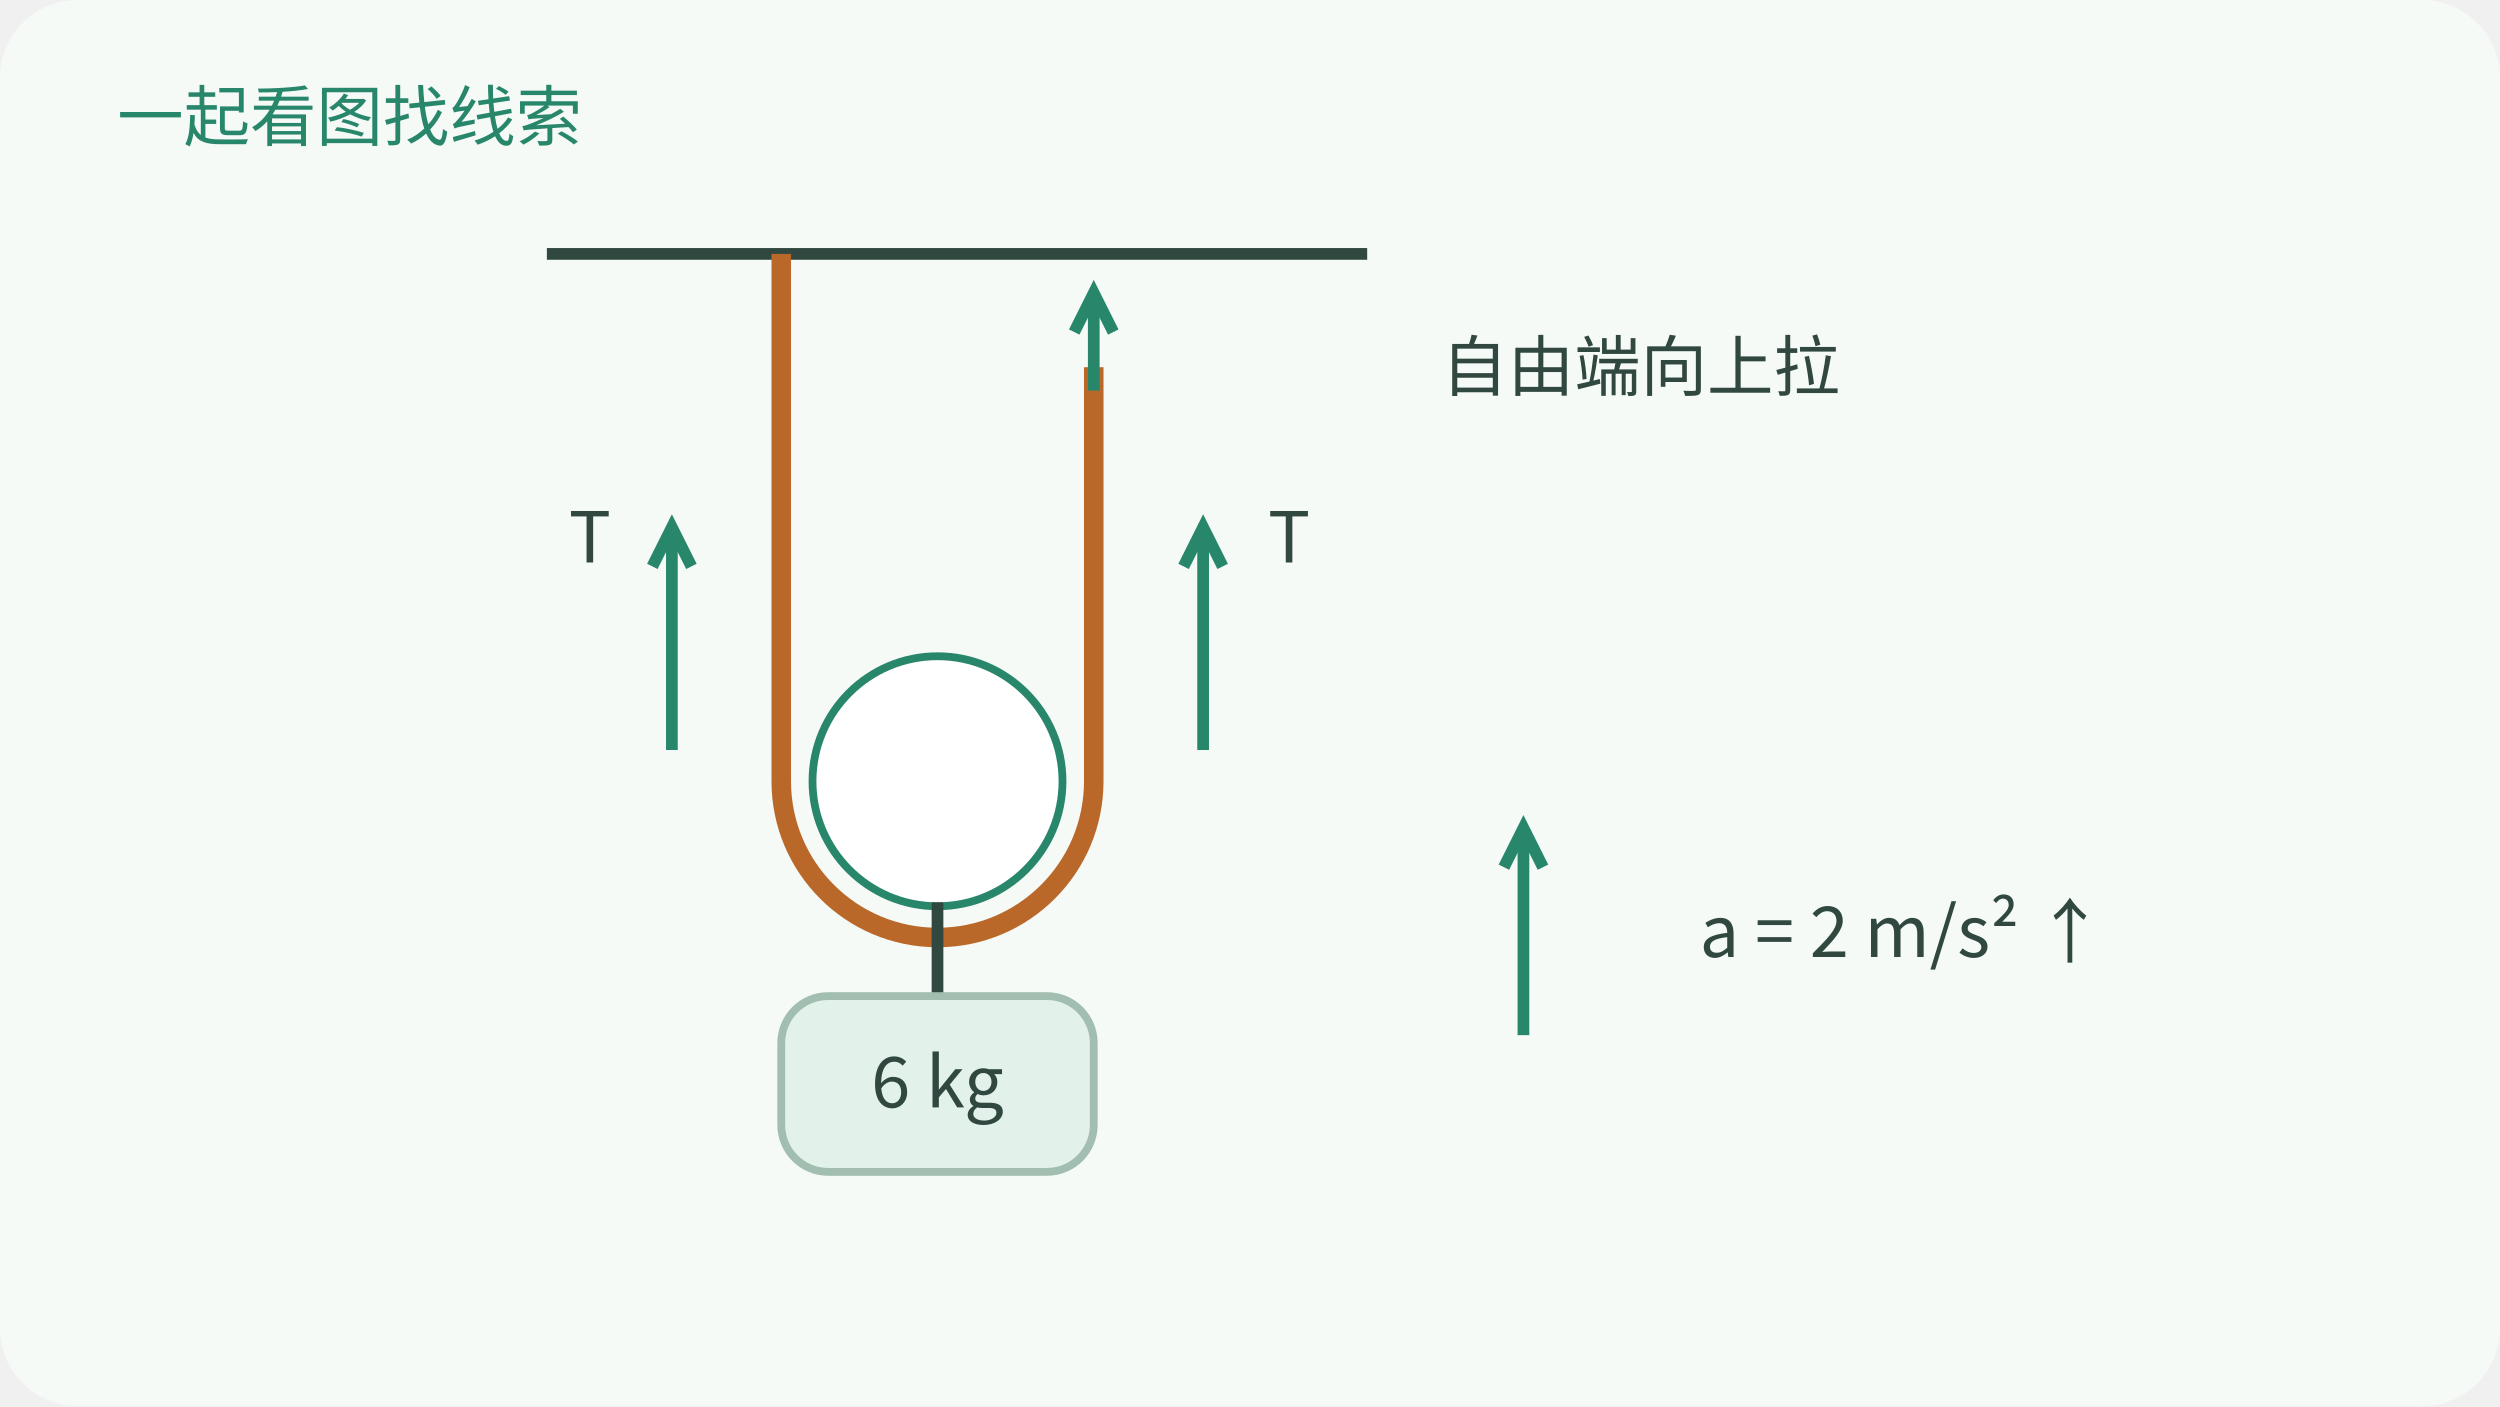
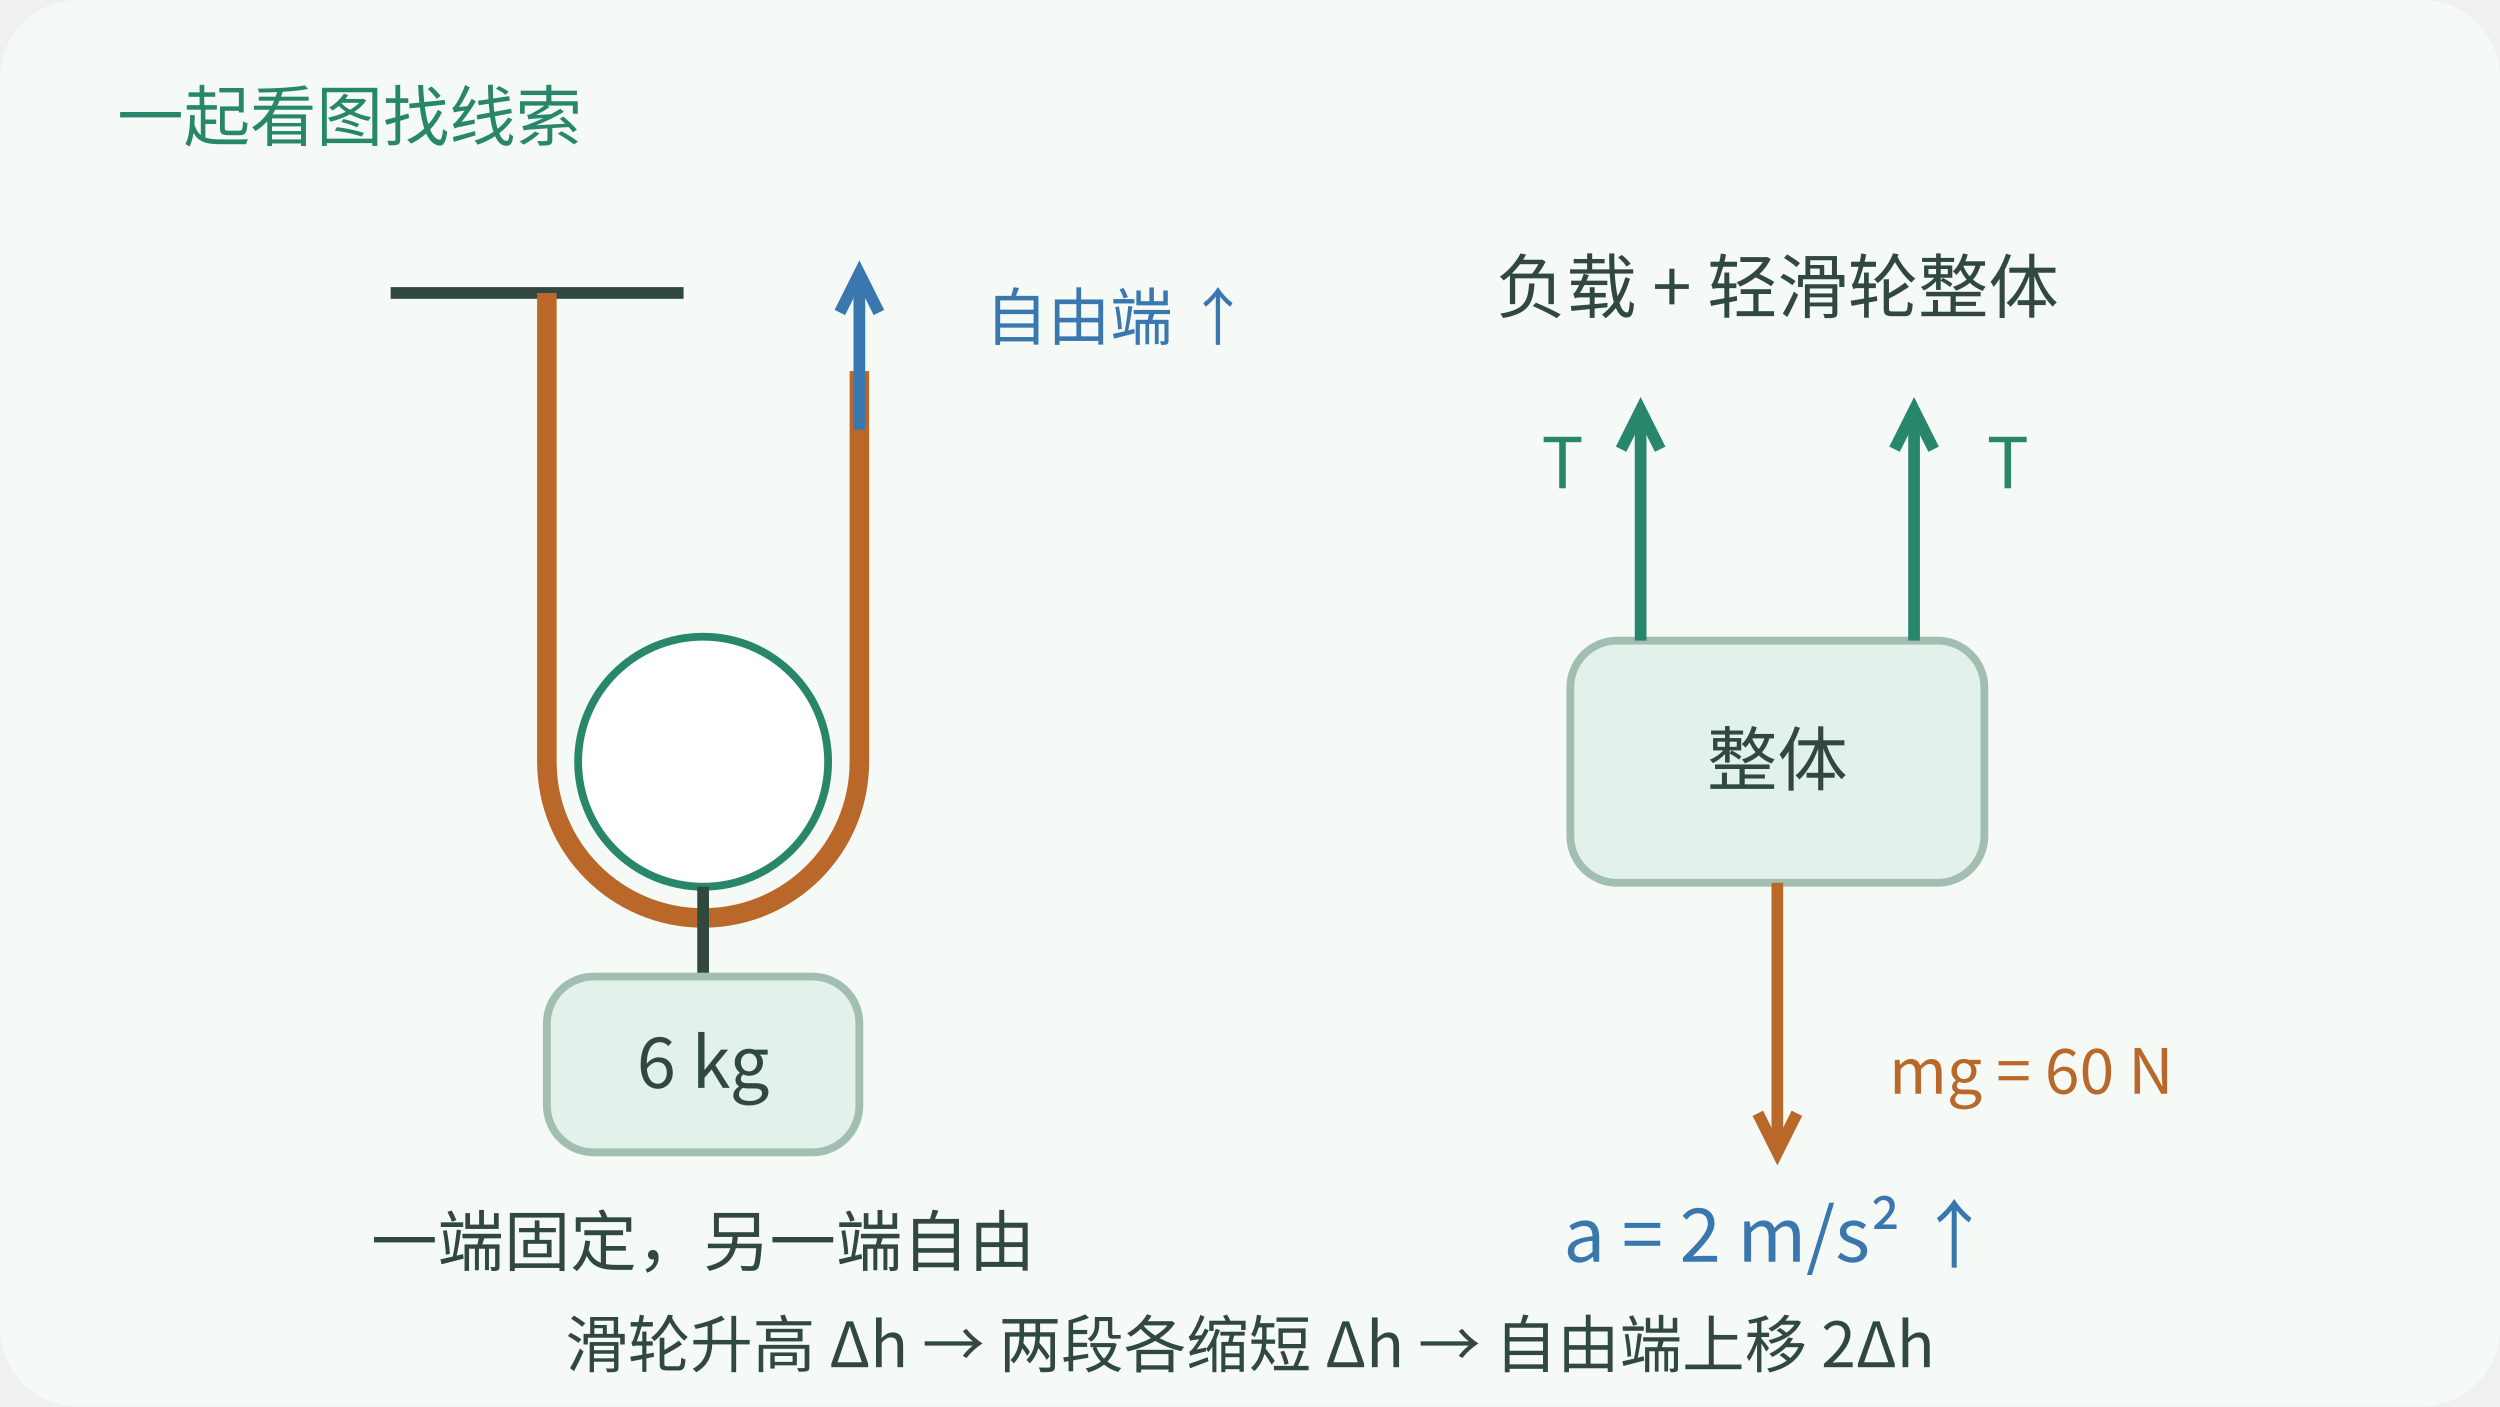
<svg xmlns="http://www.w3.org/2000/svg" viewBox="0 0 640 360" role="img" aria-labelledby="title desc">
  <rect width="640" height="360" rx="20" fill="#f5faf7" />
  <g font-family="Microsoft YaHei, PingFang SC, Noto Sans CJK SC, sans-serif">
    <text x="30" y="36" fill="#28866b" font-size="17" text-anchor="start">一起看图找线索</text>
-     <line x1="140" y1="65" x2="350" y2="65" stroke="#30483f" stroke-width="3" />
-     <path d="M 200 65 V 200 A 40 40 0 0 0 280 200 V 94" fill="none" stroke="#b96829" stroke-width="5" stroke-linejoin="round" />
-     <circle cx="240" cy="200" r="32" fill="#fff" stroke="#28866b" stroke-width="2" />
-     <line x1="240" y1="231" x2="240" y2="255" stroke="#30483f" stroke-width="3" />
-     <rect x="200" y="255" width="80" height="45" rx="12" fill="#e2f1e9" stroke="#a1beb0" stroke-width="2" />
-     <text x="240.0" y="283.5" fill="#30483f" font-size="18" text-anchor="middle">6 kg</text>
-     <line x1="172" y1="192" x2="172" y2="135" stroke="#28866b" stroke-width="3" />
-     <path d="M -10 -5 L 0 0 L -10 5" transform="translate(172 135) rotate(-90.0)" fill="none" stroke="#28866b" stroke-width="3" />
-     <text x="151" y="144" fill="#30483f" font-size="18" text-anchor="middle">T</text>
-     <line x1="308" y1="192" x2="308" y2="135" stroke="#28866b" stroke-width="3" />
-     <path d="M -10 -5 L 0 0 L -10 5" transform="translate(308 135) rotate(-90.0)" fill="none" stroke="#28866b" stroke-width="3" />
-     <text x="330" y="144" fill="#30483f" font-size="18" text-anchor="middle">T</text>
-     <line x1="280" y1="100" x2="280" y2="75" stroke="#28866b" stroke-width="3" />
-     <path d="M -10 -5 L 0 0 L -10 5" transform="translate(280 75) rotate(-90.0)" fill="none" stroke="#28866b" stroke-width="3" />
-     <text x="420" y="100" fill="#30483f" font-size="17" text-anchor="middle">自由端向上拉</text>
-     <line x1="390" y1="265" x2="390" y2="212" stroke="#28866b" stroke-width="3" />
-     <path d="M -10 -5 L 0 0 L -10 5" transform="translate(390 212) rotate(-90.0)" fill="none" stroke="#28866b" stroke-width="3" />
-     <text x="487" y="245" fill="#30483f" font-size="18" text-anchor="middle">a = 2 m/s² ↑</text>
+     <line x1="100" y1="75" x2="175" y2="75" stroke="#30483f" stroke-width="3" />
+     <path d="M 140 75 V 195 A 40 40 0 0 0 220 195 V 95" fill="none" stroke="#b96829" stroke-width="5" stroke-linejoin="round" />
+     <circle cx="180" cy="195" r="32" fill="#fff" stroke="#28866b" stroke-width="2" />
+     <line x1="180" y1="227" x2="180" y2="250" stroke="#30483f" stroke-width="3" />
+     <rect x="140" y="250" width="80" height="45" rx="12" fill="#e2f1e9" stroke="#a1beb0" stroke-width="2" />
+     <text x="180.0" y="278.5" fill="#30483f" font-size="18" text-anchor="middle">6 kg</text>
+     <line x1="220" y1="110" x2="220" y2="70" stroke="#3977ae" stroke-width="3" />
+     <path d="M -10 -5 L 0 0 L -10 5" transform="translate(220 70) rotate(-90.0)" fill="none" stroke="#3977ae" stroke-width="3" />
+     <text x="286" y="87" fill="#3977ae" font-size="16" text-anchor="middle">自由端 ↑</text>
+     <text x="180" y="324" fill="#30483f" font-size="17" text-anchor="middle">一端固定，另一端自由</text>
+     <text x="455" y="80" fill="#30483f" font-size="18" text-anchor="middle">负载 + 轻滑轮整体</text>
+     <rect x="402" y="164" width="106" height="62" rx="12" fill="#e2f1e9" stroke="#a1beb0" stroke-width="2" />
+     <text x="455.0" y="201.0" fill="#30483f" font-size="18" text-anchor="middle">整体</text>
+     <line x1="420" y1="164" x2="420" y2="105" stroke="#28866b" stroke-width="3" />
+     <path d="M -10 -5 L 0 0 L -10 5" transform="translate(420 105) rotate(-90.0)" fill="none" stroke="#28866b" stroke-width="3" />
+     <text x="400" y="125" fill="#28866b" font-size="18" text-anchor="middle">T</text>
+     <line x1="490" y1="164" x2="490" y2="105" stroke="#28866b" stroke-width="3" />
+     <path d="M -10 -5 L 0 0 L -10 5" transform="translate(490 105) rotate(-90.0)" fill="none" stroke="#28866b" stroke-width="3" />
+     <text x="514" y="125" fill="#28866b" font-size="18" text-anchor="middle">T</text>
+     <line x1="455" y1="226" x2="455" y2="295" stroke="#b96829" stroke-width="3" />
+     <path d="M -10 -5 L 0 0 L -10 5" transform="translate(455 295) rotate(90.0)" fill="none" stroke="#b96829" stroke-width="3" />
+     <text x="520" y="280" fill="#b96829" font-size="16" text-anchor="middle">mg = 60 N</text>
+     <text x="455" y="323" fill="#3977ae" font-size="19" text-anchor="middle">a = 2 m/s² ↑</text>
+     <text x="320" y="350" fill="#30483f" font-size="16" text-anchor="middle">滑轮升高 Δh → 两段各缩短 Δh → 自由端上移 2Δh</text>
  </g>
</svg>
